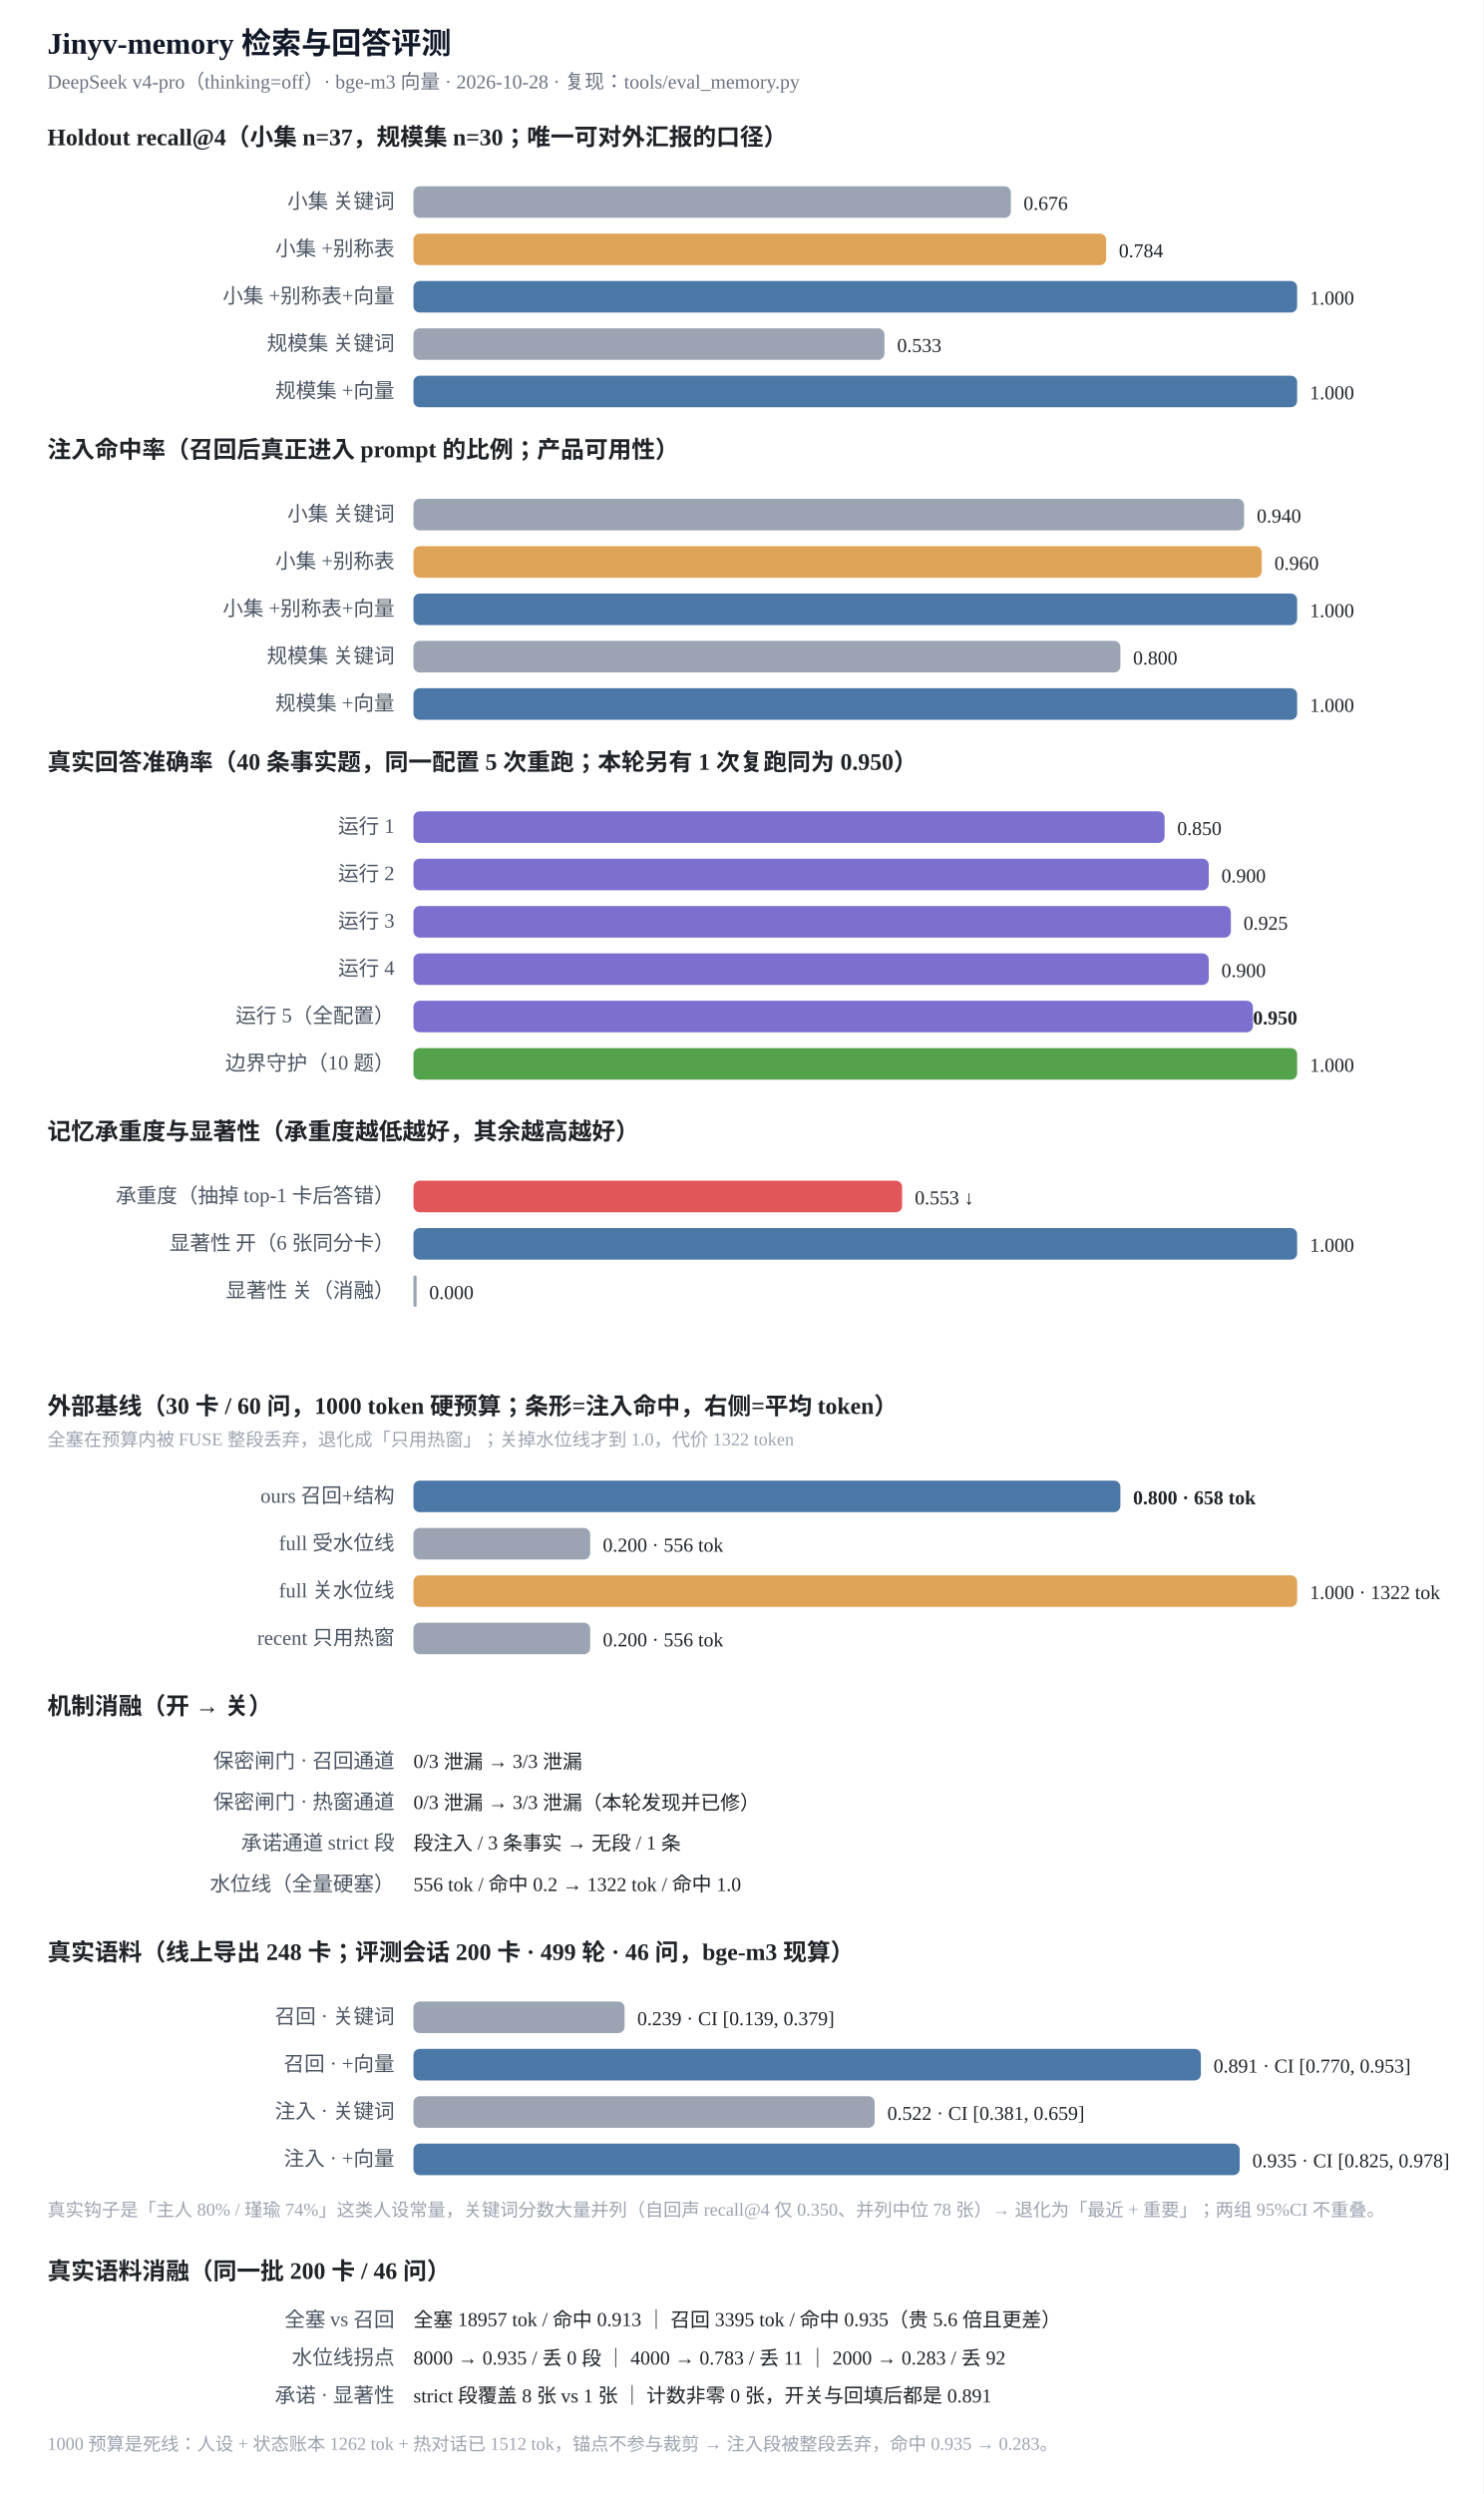
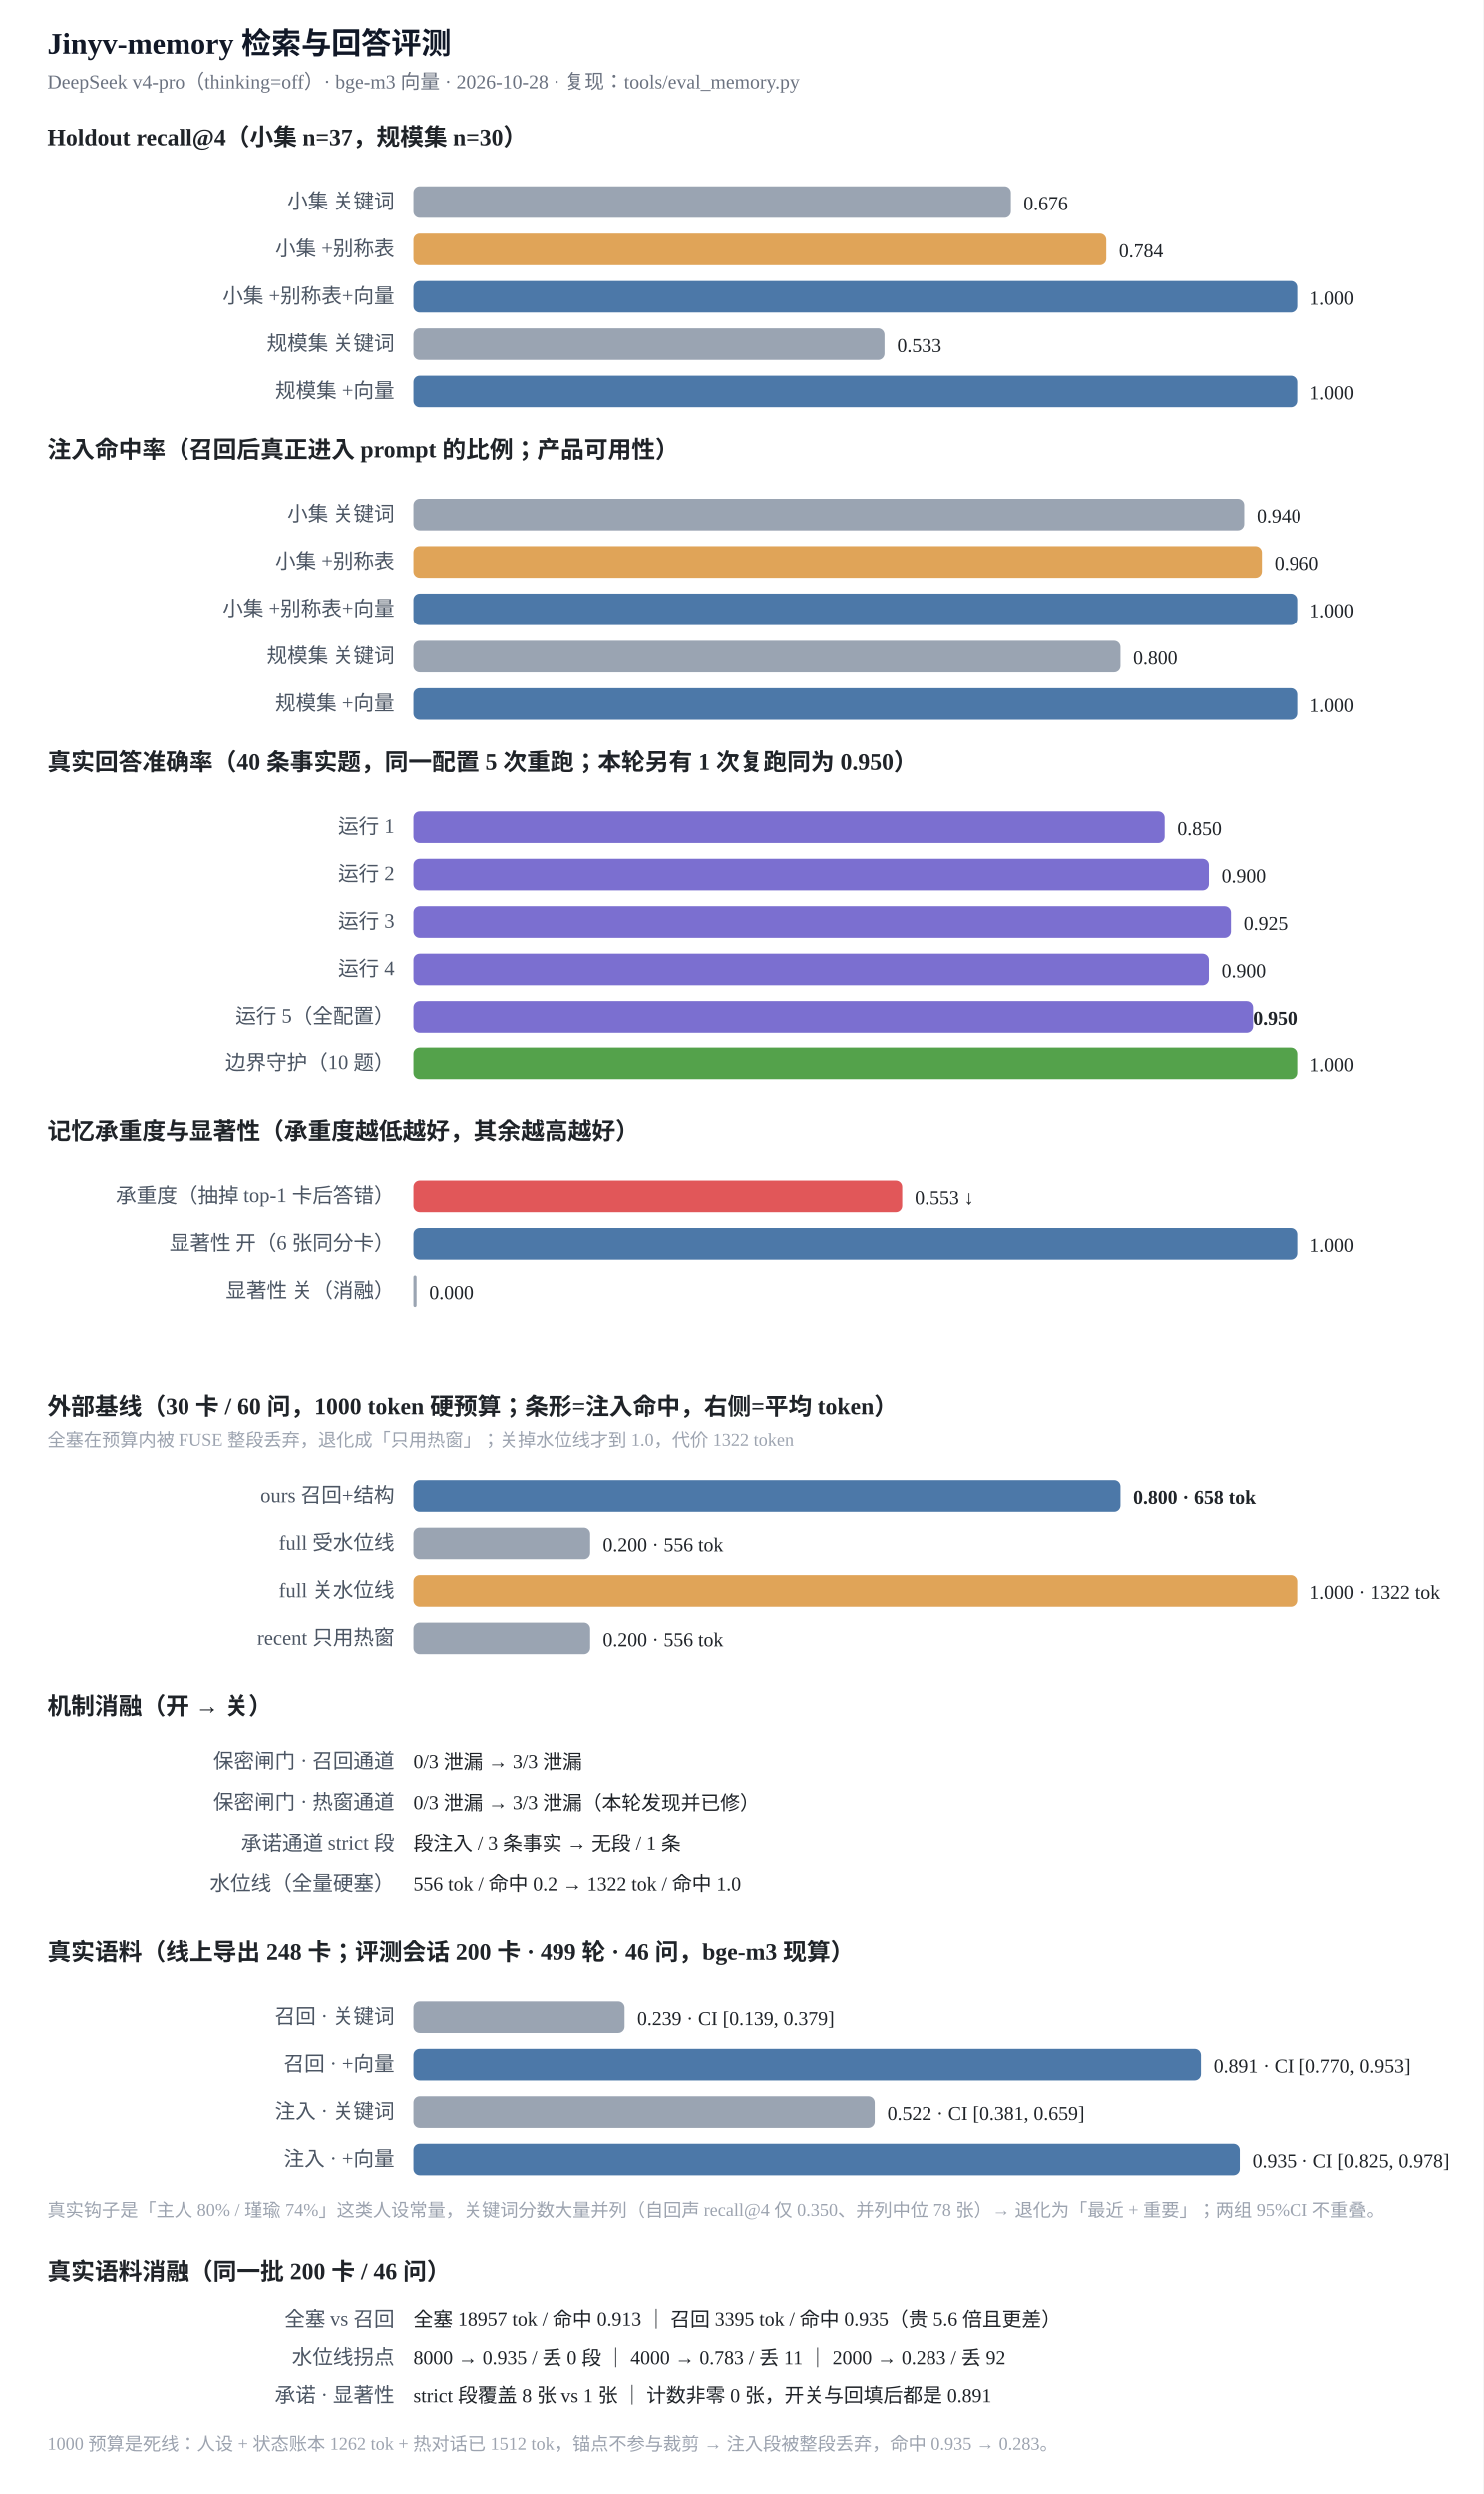
<svg xmlns="http://www.w3.org/2000/svg" width="940" height="1580" viewBox="0 0 940 1580">
  <rect width="100%" height="100%" fill="#ffffff" />
  <text x="30" y="34" font-size="19" font-weight="700" fill="#111827">Jinyv-memory 检索与回答评测</text>
  <text x="30" y="56" font-size="12.5" fill="#6b7280">DeepSeek v4-pro（thinking=off）· bge-m3 向量 · 2026-10-28 · 复现：tools/eval_memory.py</text>
-   <text x="30" y="92" font-size="15" font-weight="600" fill="#1f2328">Holdout recall@4（小集 n=37，规模集 n=30；唯一可对外汇报的口径）</text>
+   <text x="30" y="92" font-size="15" font-weight="600" fill="#1f2328">Holdout recall@4（小集 n=37，规模集 n=30）</text>
  <text x="250" y="132" font-size="13" fill="#4b5563" text-anchor="end">小集 关键词</text>
  <rect x="262" y="118" width="378.6" height="20" rx="4" fill="#9aa4b2" />
  <text x="648.6" y="133" font-size="12.5" fill="#1f2328">0.676</text>
  <text x="250" y="162" font-size="13" fill="#4b5563" text-anchor="end">小集 +别称表</text>
  <rect x="262" y="148" width="439.0" height="20" rx="4" fill="#e0a458" />
  <text x="709.0" y="163" font-size="12.5" fill="#1f2328">0.784</text>
  <text x="250" y="192" font-size="13" fill="#4b5563" text-anchor="end">小集 +别称表+向量</text>
  <rect x="262" y="178" width="560.0" height="20" rx="4" fill="#4c78a8" />
  <text x="830.0" y="193" font-size="12.5" fill="#1f2328">1.000</text>
  <text x="250" y="222" font-size="13" fill="#4b5563" text-anchor="end">规模集 关键词</text>
  <rect x="262" y="208" width="298.5" height="20" rx="4" fill="#9aa4b2" />
  <text x="568.5" y="223" font-size="12.5" fill="#1f2328">0.533</text>
  <text x="250" y="252" font-size="13" fill="#4b5563" text-anchor="end">规模集 +向量</text>
  <rect x="262" y="238" width="560.0" height="20" rx="4" fill="#4c78a8" />
  <text x="830.0" y="253" font-size="12.5" fill="#1f2328">1.000</text>
  <text x="30" y="290" font-size="15" font-weight="600" fill="#1f2328">注入命中率（召回后真正进入 prompt 的比例；产品可用性）</text>
  <text x="250" y="330" font-size="13" fill="#4b5563" text-anchor="end">小集 关键词</text>
  <rect x="262" y="316" width="526.4" height="20" rx="4" fill="#9aa4b2" />
  <text x="796.4" y="331" font-size="12.5" fill="#1f2328">0.940</text>
  <text x="250" y="360" font-size="13" fill="#4b5563" text-anchor="end">小集 +别称表</text>
  <rect x="262" y="346" width="537.6" height="20" rx="4" fill="#e0a458" />
  <text x="807.6" y="361" font-size="12.5" fill="#1f2328">0.960</text>
  <text x="250" y="390" font-size="13" fill="#4b5563" text-anchor="end">小集 +别称表+向量</text>
  <rect x="262" y="376" width="560.0" height="20" rx="4" fill="#4c78a8" />
  <text x="830.0" y="391" font-size="12.5" fill="#1f2328">1.000</text>
  <text x="250" y="420" font-size="13" fill="#4b5563" text-anchor="end">规模集 关键词</text>
  <rect x="262" y="406" width="448.0" height="20" rx="4" fill="#9aa4b2" />
  <text x="718.0" y="421" font-size="12.5" fill="#1f2328">0.800</text>
  <text x="250" y="450" font-size="13" fill="#4b5563" text-anchor="end">规模集 +向量</text>
  <rect x="262" y="436" width="560.0" height="20" rx="4" fill="#4c78a8" />
  <text x="830.0" y="451" font-size="12.5" fill="#1f2328">1.000</text>
  <text x="30" y="488" font-size="15" font-weight="600" fill="#1f2328">真实回答准确率（40 条事实题，同一配置 5 次重跑；本轮另有 1 次复跑同为 0.950）</text>
  <text x="250" y="528" font-size="13" fill="#4b5563" text-anchor="end">运行 1</text>
  <rect x="262" y="514" width="476.0" height="20" rx="4" fill="#7b6fd0" />
  <text x="746.0" y="529" font-size="12.5" fill="#1f2328">0.850</text>
  <text x="250" y="558" font-size="13" fill="#4b5563" text-anchor="end">运行 2</text>
  <rect x="262" y="544" width="504.0" height="20" rx="4" fill="#7b6fd0" />
  <text x="774.0" y="559" font-size="12.5" fill="#1f2328">0.900</text>
  <text x="250" y="588" font-size="13" fill="#4b5563" text-anchor="end">运行 3</text>
  <rect x="262" y="574" width="518.0" height="20" rx="4" fill="#7b6fd0" />
  <text x="788.0" y="589" font-size="12.5" fill="#1f2328">0.925</text>
  <text x="250" y="618" font-size="13" fill="#4b5563" text-anchor="end">运行 4</text>
  <rect x="262" y="604" width="504.0" height="20" rx="4" fill="#7b6fd0" />
  <text x="774.0" y="619" font-size="12.5" fill="#1f2328">0.900</text>
  <text x="250" y="648" font-size="13" fill="#4b5563" text-anchor="end">运行 5（全配置）</text>
  <rect x="262" y="634" width="532.0" height="20" rx="4" fill="#7b6fd0" />
  <text x="794.0" y="649" font-size="12.5" font-weight="600" fill="#1f2328">0.950</text>
  <text x="250" y="678" font-size="13" fill="#4b5563" text-anchor="end">边界守护（10 题）</text>
  <rect x="262" y="664" width="560.0" height="20" rx="4" fill="#54a24b" />
  <text x="830.0" y="679" font-size="12.5" fill="#1f2328">1.000</text>
  <text x="30" y="722" font-size="15" font-weight="600" fill="#1f2328">记忆承重度与显著性（承重度越低越好，其余越高越好）</text>
  <text x="250" y="762" font-size="13" fill="#4b5563" text-anchor="end">承重度（抽掉 top-1 卡后答错）</text>
  <rect x="262" y="748" width="309.7" height="20" rx="4" fill="#e15759" />
  <text x="579.7" y="763" font-size="12.5" fill="#1f2328">0.553 ↓</text>
  <text x="250" y="792" font-size="13" fill="#4b5563" text-anchor="end">显著性 开（6 张同分卡）</text>
  <rect x="262" y="778" width="560.0" height="20" rx="4" fill="#4c78a8" />
  <text x="830.0" y="793" font-size="12.5" fill="#1f2328">1.000</text>
  <text x="250" y="822" font-size="13" fill="#4b5563" text-anchor="end">显著性 关（消融）</text>
  <rect x="262" y="808" width="2.0" height="20" rx="1" fill="#9aa4b2" />
  <text x="272.0" y="823" font-size="12.5" fill="#1f2328">0.000</text>
  <text x="30" y="896" font-size="15" font-weight="600" fill="#1f2328">外部基线（30 卡 / 60 问，1000 token 硬预算；条形=注入命中，右侧=平均 token）</text>
  <text x="30" y="916" font-size="11.5" fill="#9ca3af">全塞在预算内被 FUSE 整段丢弃，退化成「只用热窗」；关掉水位线才到 1.0，代价 1322 token</text>
  <text x="250" y="952" font-size="13" fill="#4b5563" text-anchor="end">ours 召回+结构</text>
  <rect x="262" y="938" width="448.0" height="20" rx="4" fill="#4c78a8" />
  <text x="718.0" y="953" font-size="12.5" font-weight="600" fill="#1f2328">0.800 · 658 tok</text>
  <text x="250" y="982" font-size="13" fill="#4b5563" text-anchor="end">full 受水位线</text>
  <rect x="262" y="968" width="112.0" height="20" rx="4" fill="#9aa4b2" />
  <text x="382.0" y="983" font-size="12.5" fill="#1f2328">0.200 · 556 tok</text>
  <text x="250" y="1012" font-size="13" fill="#4b5563" text-anchor="end">full 关水位线</text>
  <rect x="262" y="998" width="560.0" height="20" rx="4" fill="#e0a458" />
  <text x="830.0" y="1013" font-size="12.5" fill="#1f2328">1.000 · 1322 tok</text>
  <text x="250" y="1042" font-size="13" fill="#4b5563" text-anchor="end">recent 只用热窗</text>
  <rect x="262" y="1028" width="112.0" height="20" rx="4" fill="#9aa4b2" />
  <text x="382.0" y="1043" font-size="12.5" fill="#1f2328">0.200 · 556 tok</text>
  <text x="30" y="1086" font-size="15" font-weight="600" fill="#1f2328">机制消融（开 → 关）</text>
  <text x="250" y="1120" font-size="13" fill="#4b5563" text-anchor="end">保密闸门 · 召回通道</text>
  <text x="262" y="1120" font-size="12.5" fill="#1f2328">0/3 泄漏 → 3/3 泄漏</text>
  <text x="250" y="1146" font-size="13" fill="#4b5563" text-anchor="end">保密闸门 · 热窗通道</text>
  <text x="262" y="1146" font-size="12.5" fill="#1f2328">0/3 泄漏 → 3/3 泄漏（本轮发现并已修）</text>
  <text x="250" y="1172" font-size="13" fill="#4b5563" text-anchor="end">承诺通道 strict 段</text>
  <text x="262" y="1172" font-size="12.5" fill="#1f2328">段注入 / 3 条事实 → 无段 / 1 条</text>
  <text x="250" y="1198" font-size="13" fill="#4b5563" text-anchor="end">水位线（全量硬塞）</text>
  <text x="262" y="1198" font-size="12.5" fill="#1f2328">556 tok / 命中 0.2 → 1322 tok / 命中 1.0</text>
  <text x="30" y="1242" font-size="15" font-weight="600" fill="#1f2328">真实语料（线上导出 248 卡；评测会话 200 卡 · 499 轮 · 46 问，bge-m3 现算）</text>
  <text x="250" y="1282" font-size="13" fill="#4b5563" text-anchor="end">召回 · 关键词</text>
  <rect x="262" y="1268" width="133.8" height="20" rx="4" fill="#9aa4b2" />
  <text x="403.8" y="1283" font-size="12.5" fill="#1f2328">0.239 · CI [0.139, 0.379]</text>
  <text x="250" y="1312" font-size="13" fill="#4b5563" text-anchor="end">召回 · +向量</text>
  <rect x="262" y="1298" width="499.0" height="20" rx="4" fill="#4c78a8" />
  <text x="769.0" y="1313" font-size="12.5" fill="#1f2328">0.891 · CI [0.770, 0.953]</text>
  <text x="250" y="1342" font-size="13" fill="#4b5563" text-anchor="end">注入 · 关键词</text>
  <rect x="262" y="1328" width="292.3" height="20" rx="4" fill="#9aa4b2" />
  <text x="562.3" y="1343" font-size="12.5" fill="#1f2328">0.522 · CI [0.381, 0.659]</text>
  <text x="250" y="1372" font-size="13" fill="#4b5563" text-anchor="end">注入 · +向量</text>
  <rect x="262" y="1358" width="523.6" height="20" rx="4" fill="#4c78a8" />
  <text x="793.6" y="1373" font-size="12.5" fill="#1f2328">0.935 · CI [0.825, 0.978]</text>
  <text x="30" y="1404" font-size="11.5" fill="#9ca3af">真实钩子是「主人 80% / 瑾瑜 74%」这类人设常量，关键词分数大量并列（自回声 recall@4 仅 0.350、并列中位 78 张）→ 退化为「最近 + 重要」；两组 95%CI 不重叠。</text>
  <text x="30" y="1444" font-size="15" font-weight="600" fill="#1f2328">真实语料消融（同一批 200 卡 / 46 问）</text>
  <text x="250" y="1474" font-size="13" fill="#4b5563" text-anchor="end">全塞 vs 召回</text>
  <text x="262" y="1474" font-size="12.5" fill="#1f2328">全塞 18957 tok / 命中 0.913 ｜ 召回 3395 tok / 命中 0.935（贵 5.6 倍且更差）</text>
  <text x="250" y="1498" font-size="13" fill="#4b5563" text-anchor="end">水位线拐点</text>
  <text x="262" y="1498" font-size="12.5" fill="#1f2328">8000 → 0.935 / 丢 0 段 ｜ 4000 → 0.783 / 丢 11 ｜ 2000 → 0.283 / 丢 92</text>
  <text x="250" y="1522" font-size="13" fill="#4b5563" text-anchor="end">承诺 · 显著性</text>
  <text x="262" y="1522" font-size="12.5" fill="#1f2328">strict 段覆盖 8 张 vs 1 张 ｜ 计数非零 0 张，开关与回填后都是 0.891</text>
  <text x="30" y="1552" font-size="11.5" fill="#9ca3af">1000 预算是死线：人设 + 状态账本 1262 tok + 热对话已 1512 tok，锚点不参与裁剪 → 注入段被整段丢弃，命中 0.935 → 0.283。</text>
</svg>
